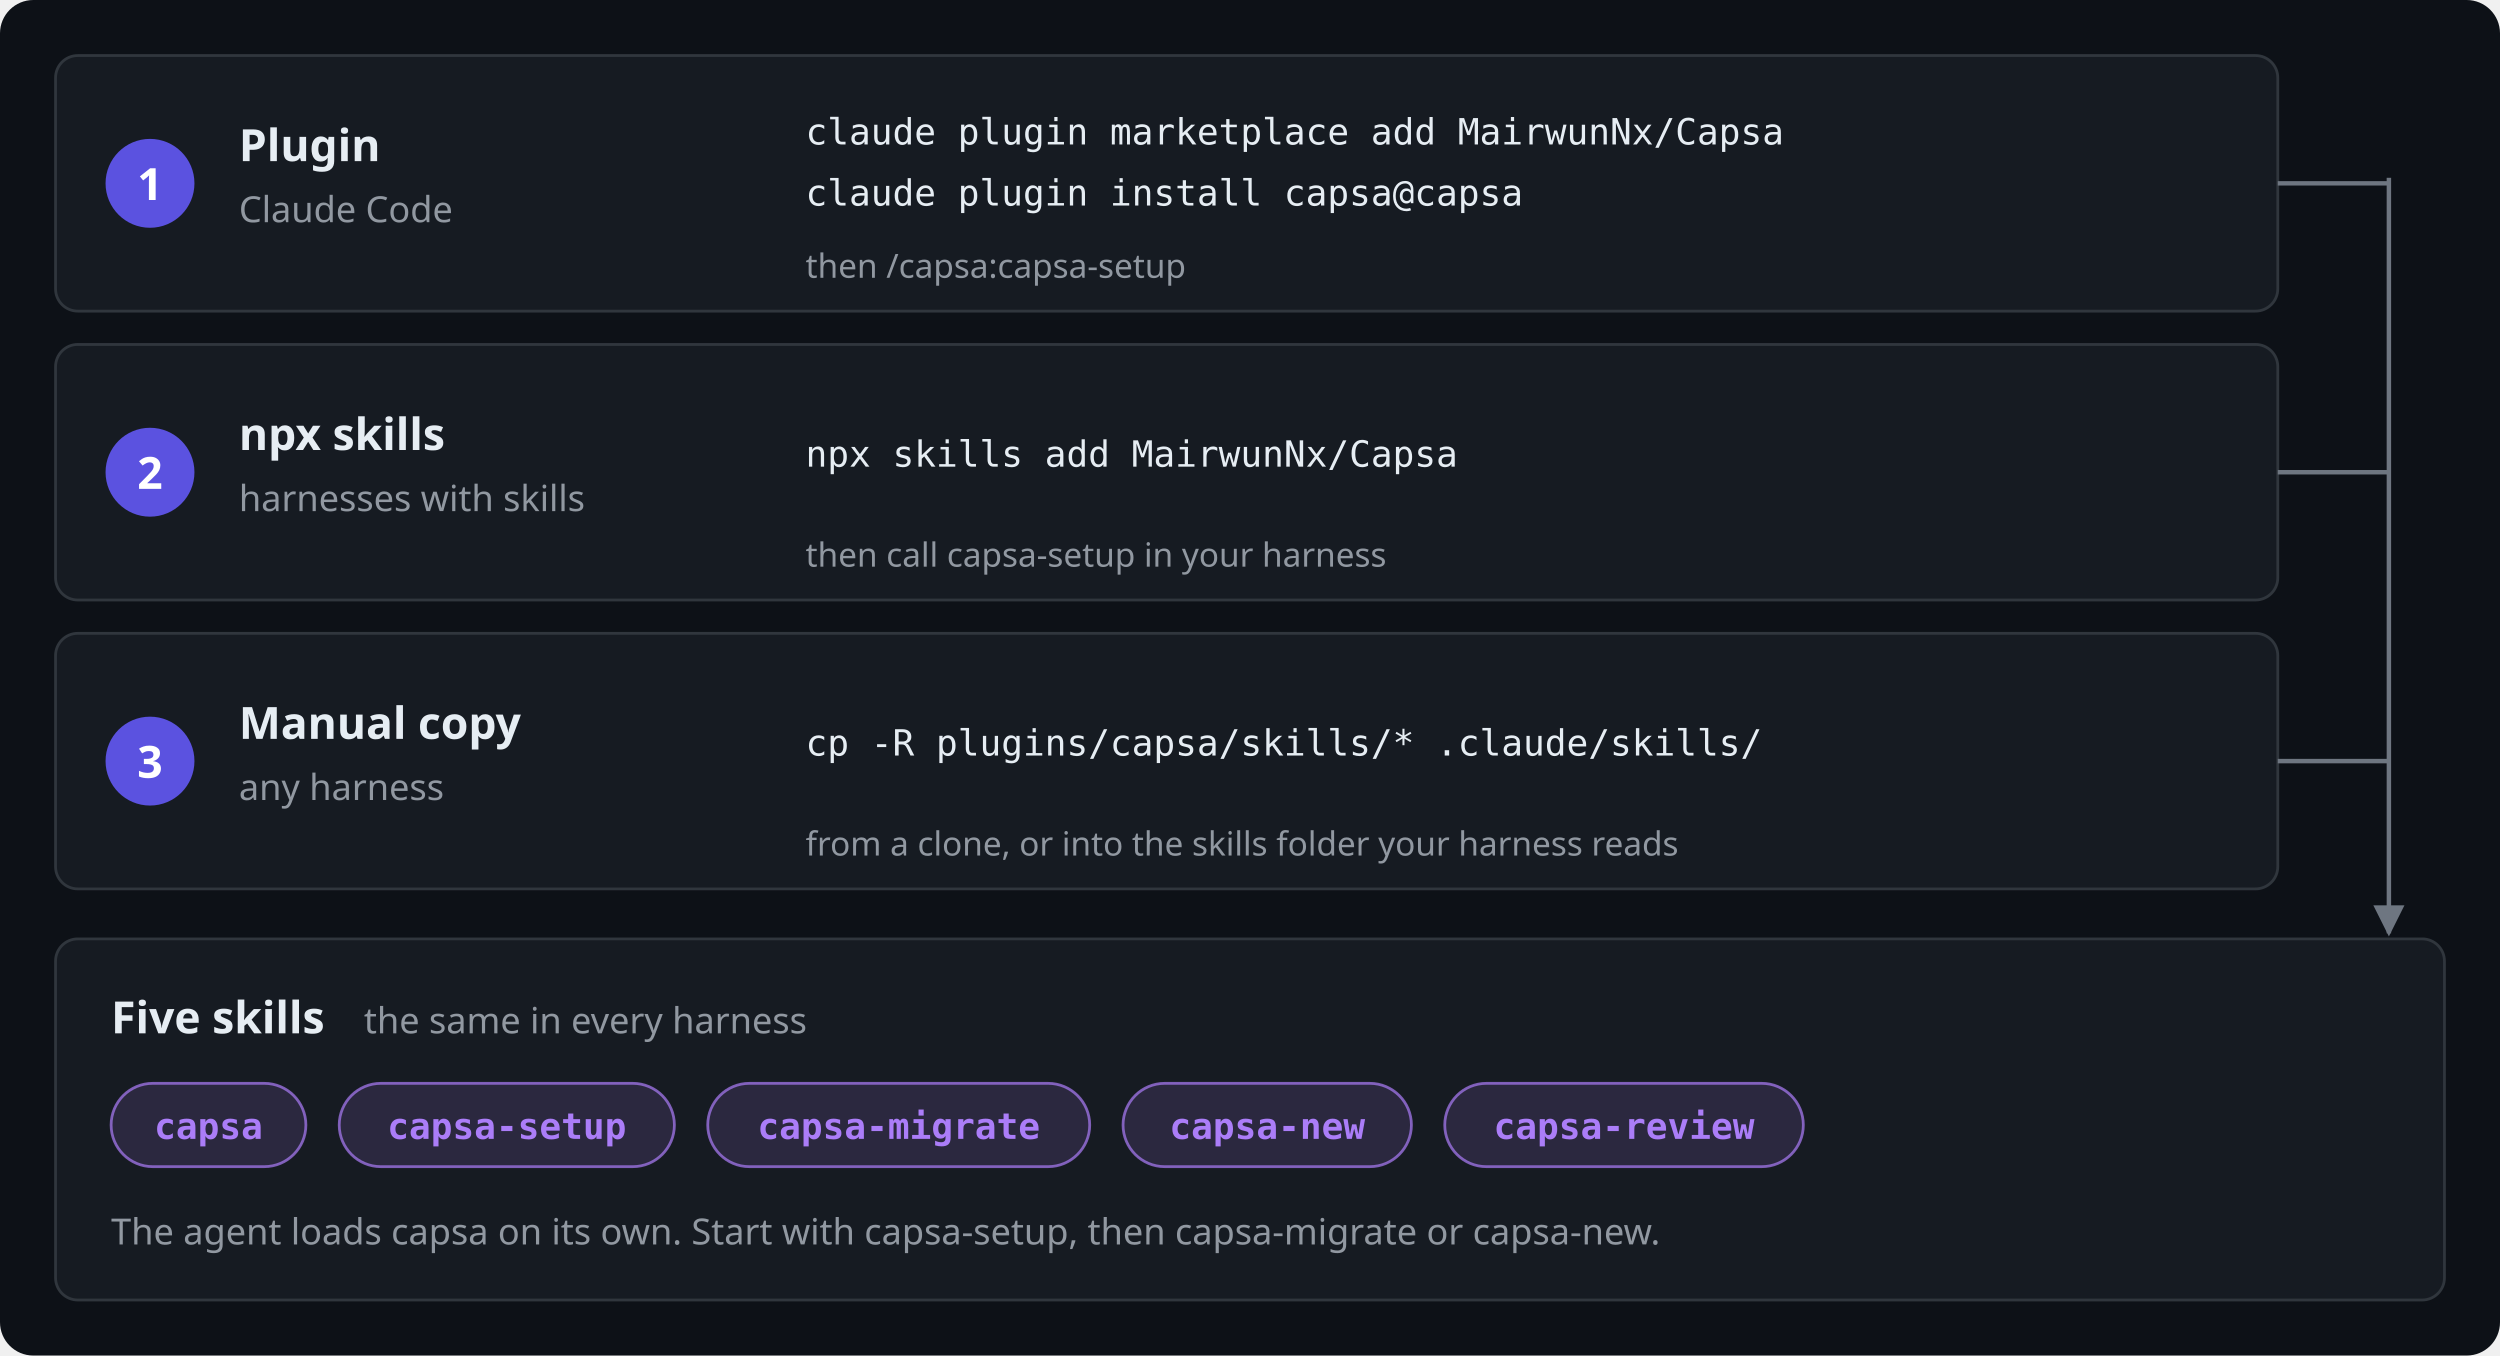
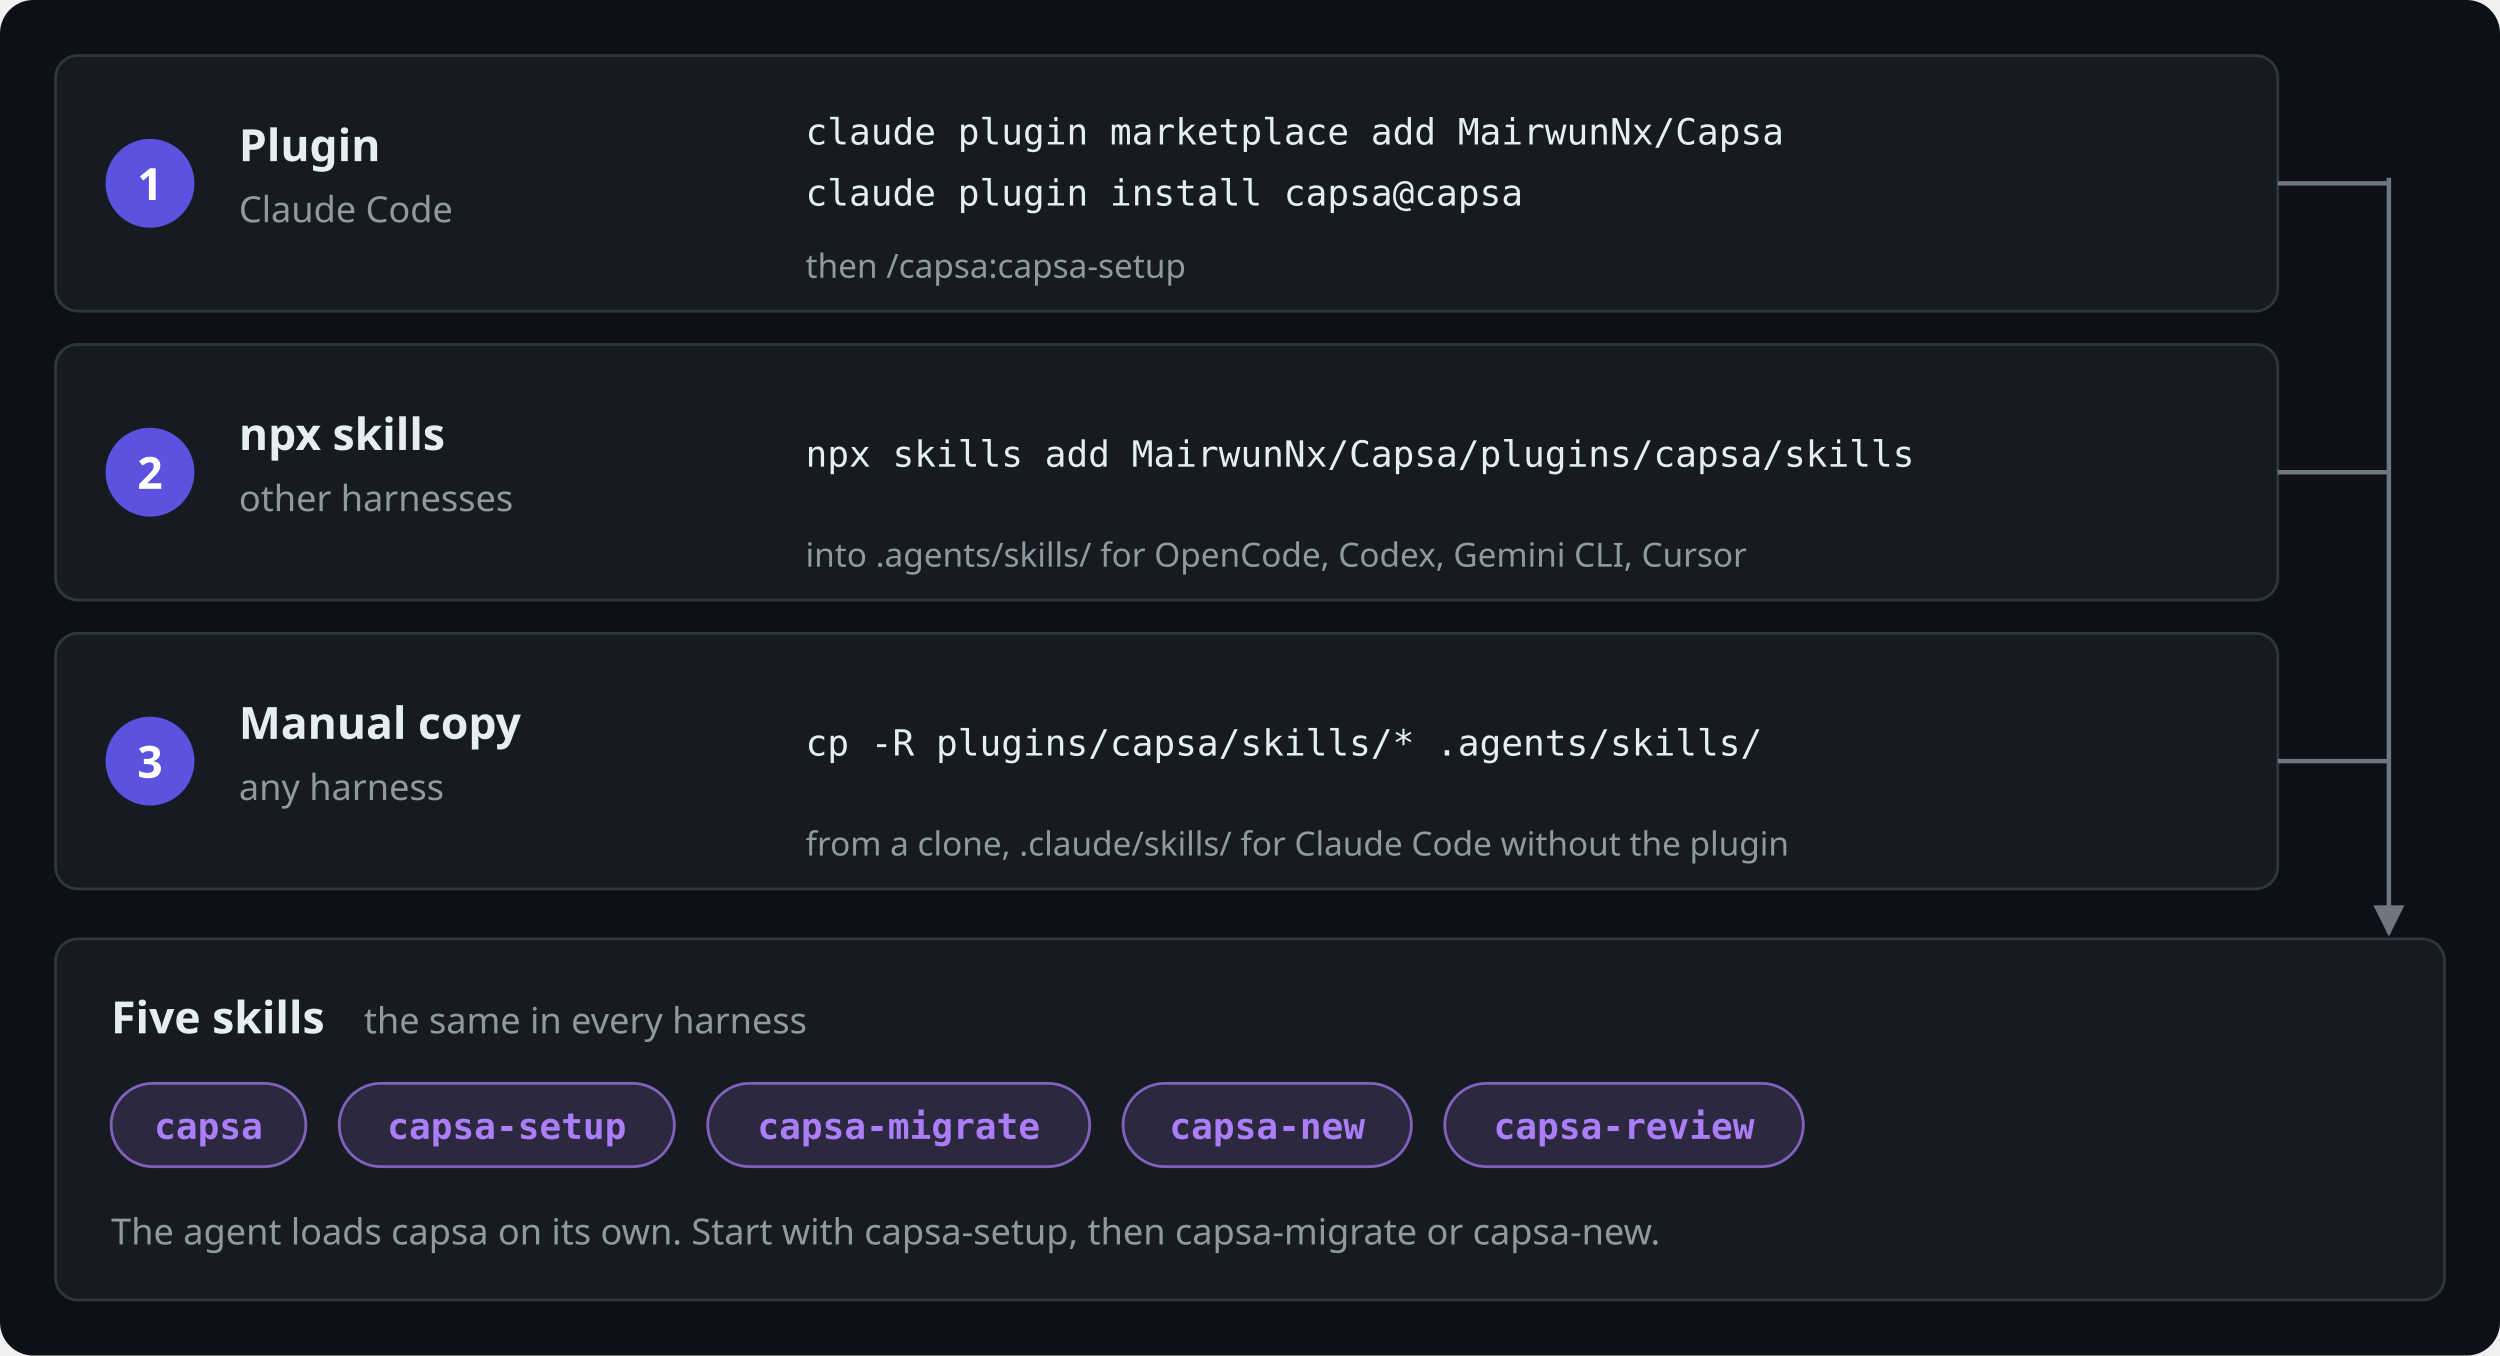
<svg xmlns="http://www.w3.org/2000/svg" width="900" height="488" viewBox="0 0 900 488" font-family="-apple-system, BlinkMacSystemFont, 'Segoe UI', 'Noto Sans', Helvetica, Arial, sans-serif" role="img">
  <defs>
    <marker id="m0" viewBox="0 0 10 10" refX="9" refY="5" markerWidth="7" markerHeight="7" orient="auto-start-reverse">
      <path d="M0 0 L10 5 L0 10z" fill="#6e7681" />
    </marker>
  </defs>
  <rect width="900" height="488" rx="12" fill="#0d1117" />
  <rect x="20" y="20" width="800" height="92" rx="8" fill="#161b22" stroke="#30363d" stroke-width="1" />
  <circle cx="54" cy="66" r="16" fill="#5b52e0" />
  <text x="54" y="72" font-size="16" fill="#ffffff" font-weight="700" text-anchor="middle">1</text>
  <text x="86" y="58" font-size="16" fill="#e6edf3" font-weight="700">Plugin</text>
  <text x="86" y="80" font-size="13" fill="#9198a1">Claude Code</text>
  <text x="290" y="52" font-size="13" fill="#e6edf3" font-family="ui-monospace, SFMono-Regular, 'SF Mono', Menlo, Consolas, monospace">claude plugin marketplace add MairwunNx/Capsa</text>
  <text x="290" y="74" font-size="13" fill="#e6edf3" font-family="ui-monospace, SFMono-Regular, 'SF Mono', Menlo, Consolas, monospace">claude plugin install capsa@capsa</text>
  <text x="290" y="100" font-size="12" fill="#9198a1">then /capsa:capsa-setup</text>
  <path d="M820 66 L860 66" fill="none" stroke="#6e7681" stroke-width="1.6" stroke-linejoin="round" />
  <rect x="20" y="124" width="800" height="92" rx="8" fill="#161b22" stroke="#30363d" stroke-width="1" />
  <circle cx="54" cy="170" r="16" fill="#5b52e0" />
  <text x="54" y="176" font-size="16" fill="#ffffff" font-weight="700" text-anchor="middle">2</text>
  <text x="86" y="162" font-size="16" fill="#e6edf3" font-weight="700">npx skills</text>
-   <text x="86" y="184" font-size="13" fill="#9198a1">harnesses with skills</text>
-   <text x="290" y="168" font-size="13" fill="#e6edf3" font-family="ui-monospace, SFMono-Regular, 'SF Mono', Menlo, Consolas, monospace">npx skills add MairwunNx/Capsa</text>
-   <text x="290" y="204" font-size="12" fill="#9198a1">then call capsa-setup in your harness</text>
+   <text x="86" y="184" font-size="13" fill="#9198a1">other harnesses</text>
+   <text x="290" y="168" font-size="13" fill="#e6edf3" font-family="ui-monospace, SFMono-Regular, 'SF Mono', Menlo, Consolas, monospace">npx skills add MairwunNx/Capsa/plugins/capsa/skills</text>
+   <text x="290" y="204" font-size="12" fill="#9198a1">into .agents/skills/ for OpenCode, Codex, Gemini CLI, Cursor</text>
  <path d="M820 170 L860 170" fill="none" stroke="#6e7681" stroke-width="1.6" stroke-linejoin="round" />
  <rect x="20" y="228" width="800" height="92" rx="8" fill="#161b22" stroke="#30363d" stroke-width="1" />
  <circle cx="54" cy="274" r="16" fill="#5b52e0" />
  <text x="54" y="280" font-size="16" fill="#ffffff" font-weight="700" text-anchor="middle">3</text>
  <text x="86" y="266" font-size="16" fill="#e6edf3" font-weight="700">Manual copy</text>
  <text x="86" y="288" font-size="13" fill="#9198a1">any harness</text>
-   <text x="290" y="272" font-size="13" fill="#e6edf3" font-family="ui-monospace, SFMono-Regular, 'SF Mono', Menlo, Consolas, monospace">cp -R plugins/capsa/skills/* .claude/skills/</text>
-   <text x="290" y="308" font-size="12" fill="#9198a1">from a clone, or into the skills folder your harness reads</text>
+   <text x="290" y="272" font-size="13" fill="#e6edf3" font-family="ui-monospace, SFMono-Regular, 'SF Mono', Menlo, Consolas, monospace">cp -R plugins/capsa/skills/* .agents/skills/</text>
+   <text x="290" y="308" font-size="12" fill="#9198a1">from a clone, .claude/skills/ for Claude Code without the plugin</text>
  <path d="M820 274 L860 274" fill="none" stroke="#6e7681" stroke-width="1.6" stroke-linejoin="round" />
  <path d="M860 64 L860 336" fill="none" stroke="#6e7681" stroke-width="1.6" stroke-linejoin="round" marker-end="url(#m0)" />
  <rect x="20" y="338" width="860" height="130" rx="8" fill="#161b22" stroke="#30363d" stroke-width="1" />
  <text x="40" y="372" font-size="16" fill="#e6edf3" font-weight="700">Five skills</text>
  <text x="131" y="372" font-size="13" fill="#9198a1">the same in every harness</text>
  <rect x="40" y="390" width="70.12" height="30" rx="15" fill="#ab7df8" fill-opacity="0.14" stroke="#ab7df8" stroke-width="1" stroke-opacity="0.7" />
  <text x="75.06" y="410" font-size="13" fill="#ab7df8" font-weight="700" text-anchor="middle" font-family="ui-monospace, SFMono-Regular, 'SF Mono', Menlo, Consolas, monospace">capsa</text>
  <rect x="122.12" y="390" width="120.664" height="30" rx="15" fill="#ab7df8" fill-opacity="0.14" stroke="#ab7df8" stroke-width="1" stroke-opacity="0.7" />
  <text x="182.452" y="410" font-size="13" fill="#ab7df8" font-weight="700" text-anchor="middle" font-family="ui-monospace, SFMono-Regular, 'SF Mono', Menlo, Consolas, monospace">capsa-setup</text>
  <rect x="254.784" y="390" width="137.512" height="30" rx="15" fill="#ab7df8" fill-opacity="0.14" stroke="#ab7df8" stroke-width="1" stroke-opacity="0.7" />
  <text x="323.54" y="410" font-size="13" fill="#ab7df8" font-weight="700" text-anchor="middle" font-family="ui-monospace, SFMono-Regular, 'SF Mono', Menlo, Consolas, monospace">capsa-migrate</text>
  <rect x="404.296" y="390" width="103.816" height="30" rx="15" fill="#ab7df8" fill-opacity="0.14" stroke="#ab7df8" stroke-width="1" stroke-opacity="0.7" />
  <text x="456.204" y="410" font-size="13" fill="#ab7df8" font-weight="700" text-anchor="middle" font-family="ui-monospace, SFMono-Regular, 'SF Mono', Menlo, Consolas, monospace">capsa-new</text>
  <rect x="520.112" y="390" width="129.088" height="30" rx="15" fill="#ab7df8" fill-opacity="0.14" stroke="#ab7df8" stroke-width="1" stroke-opacity="0.7" />
  <text x="584.656" y="410" font-size="13" fill="#ab7df8" font-weight="700" text-anchor="middle" font-family="ui-monospace, SFMono-Regular, 'SF Mono', Menlo, Consolas, monospace">capsa-review</text>
  <text x="40" y="448" font-size="13" fill="#9198a1">The agent loads capsa on its own. Start with capsa-setup, then capsa-migrate or capsa-new.</text>
</svg>
